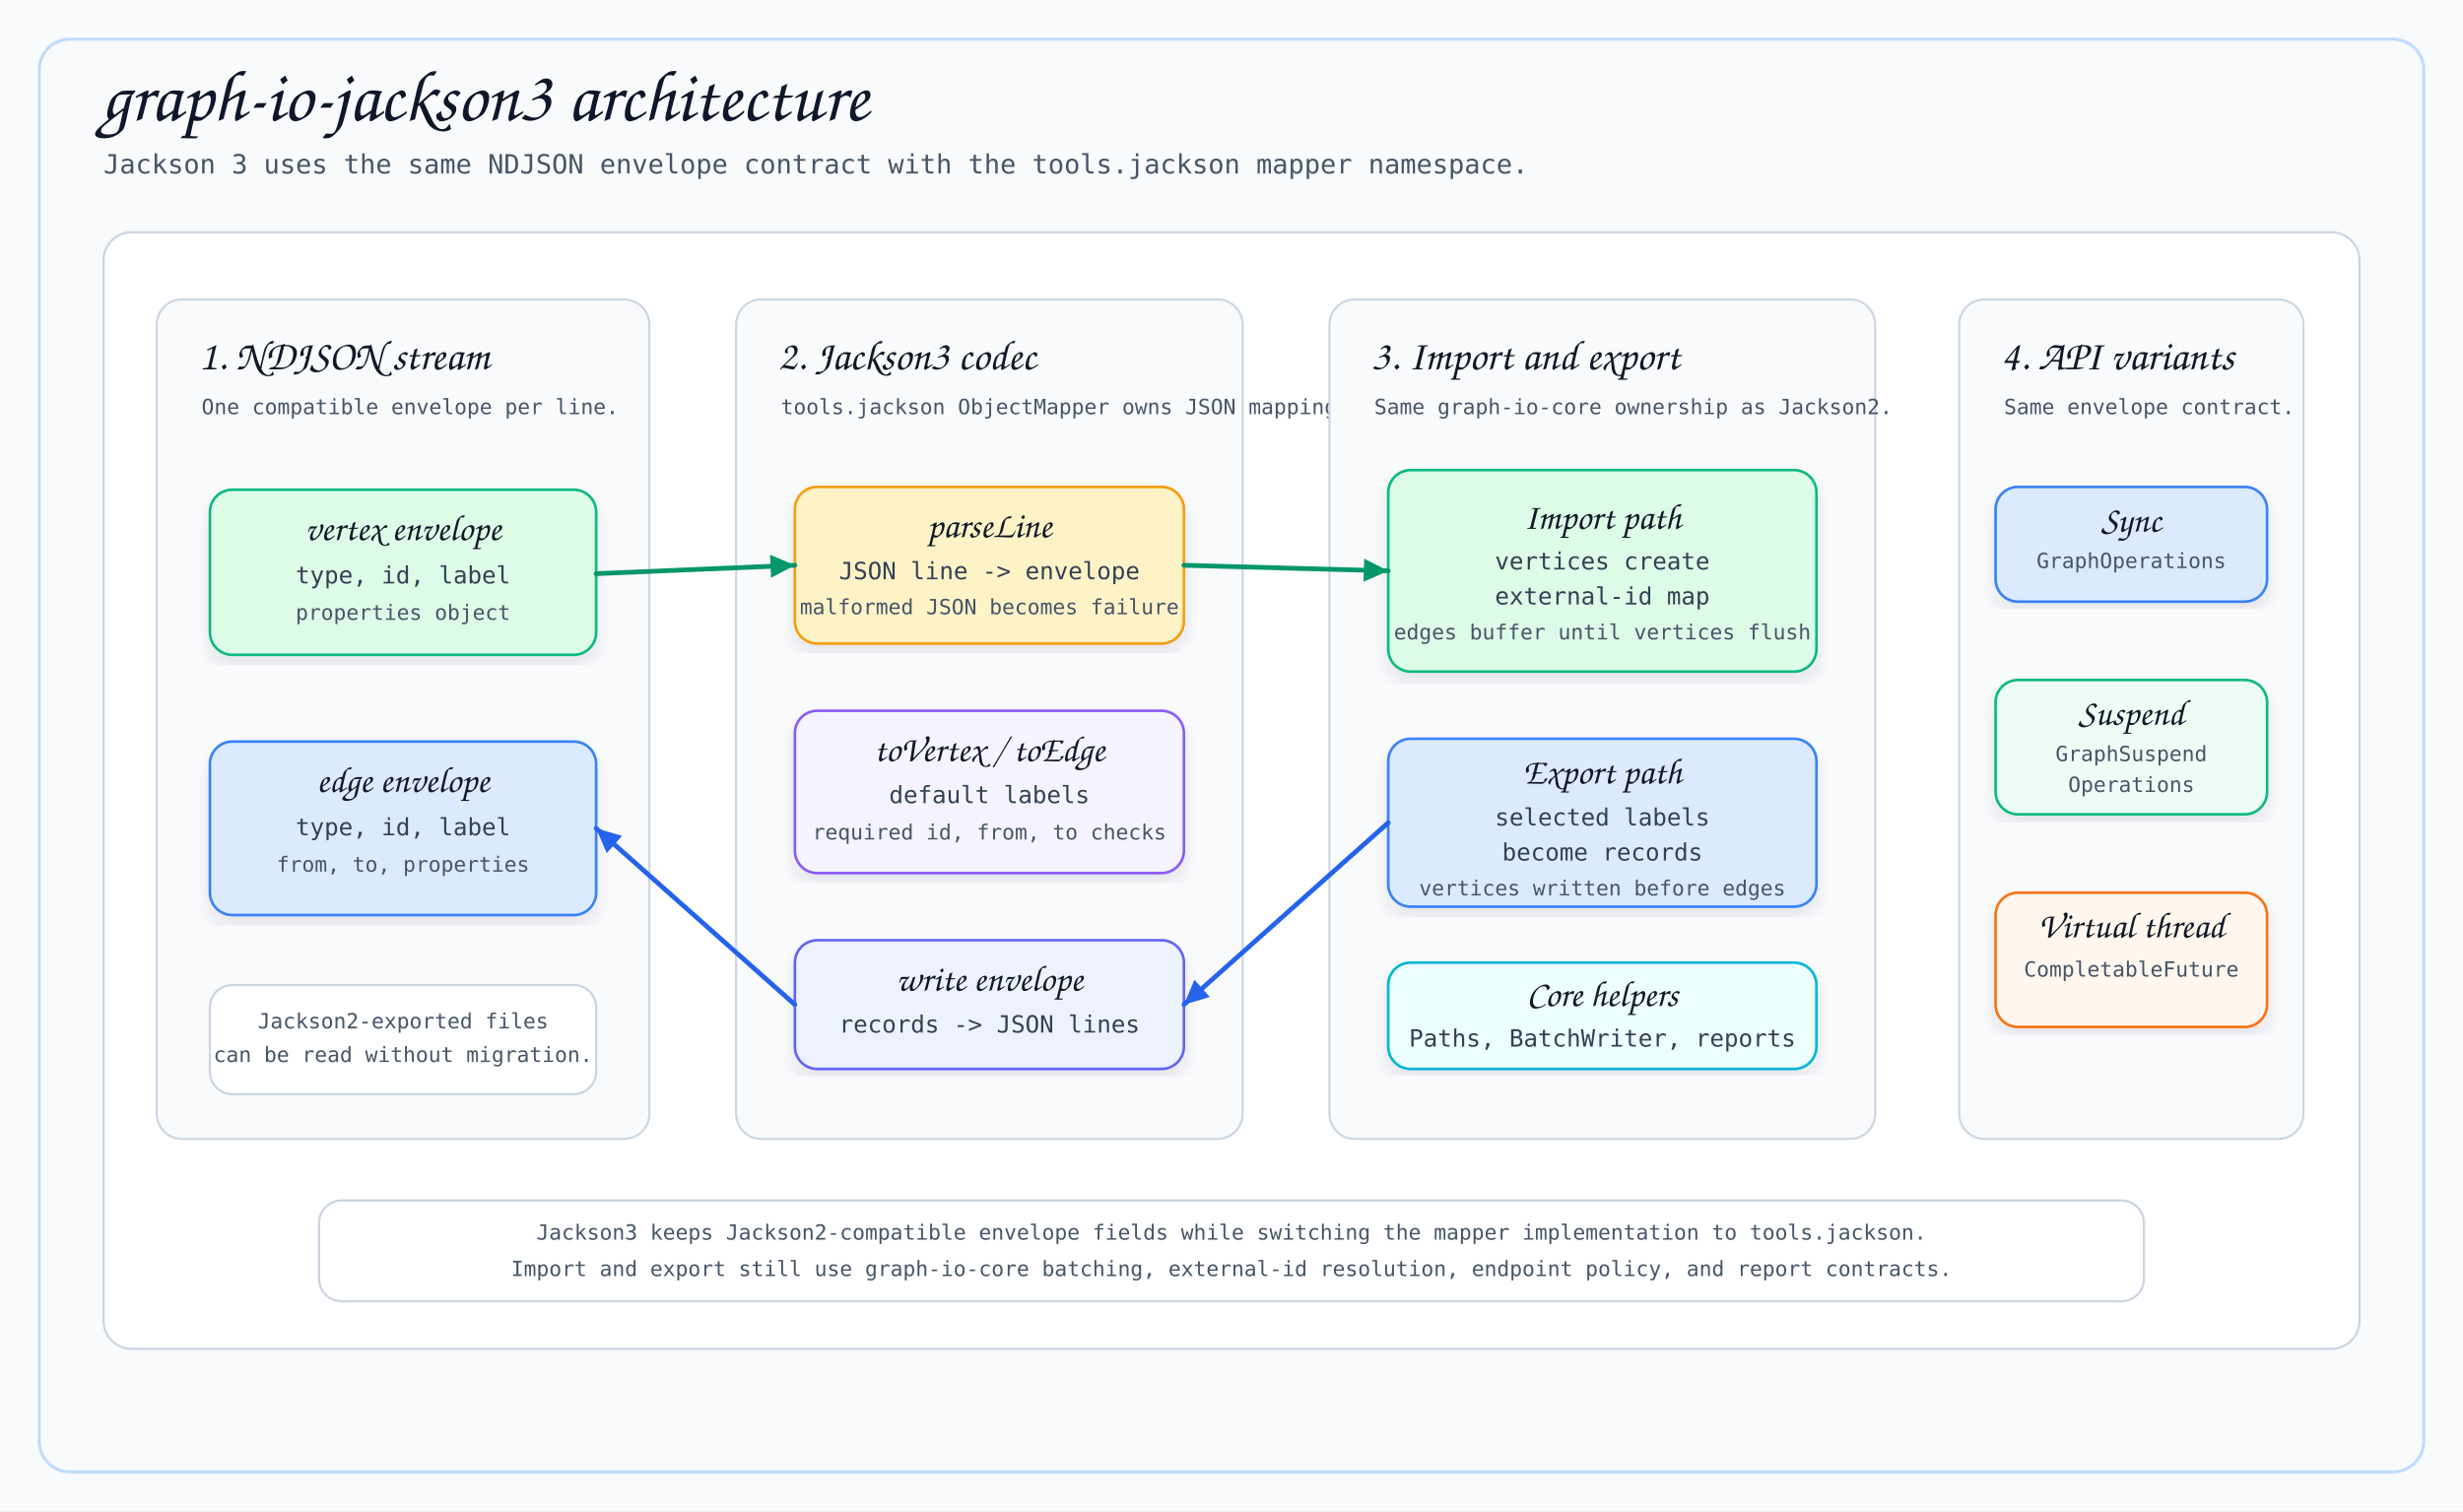
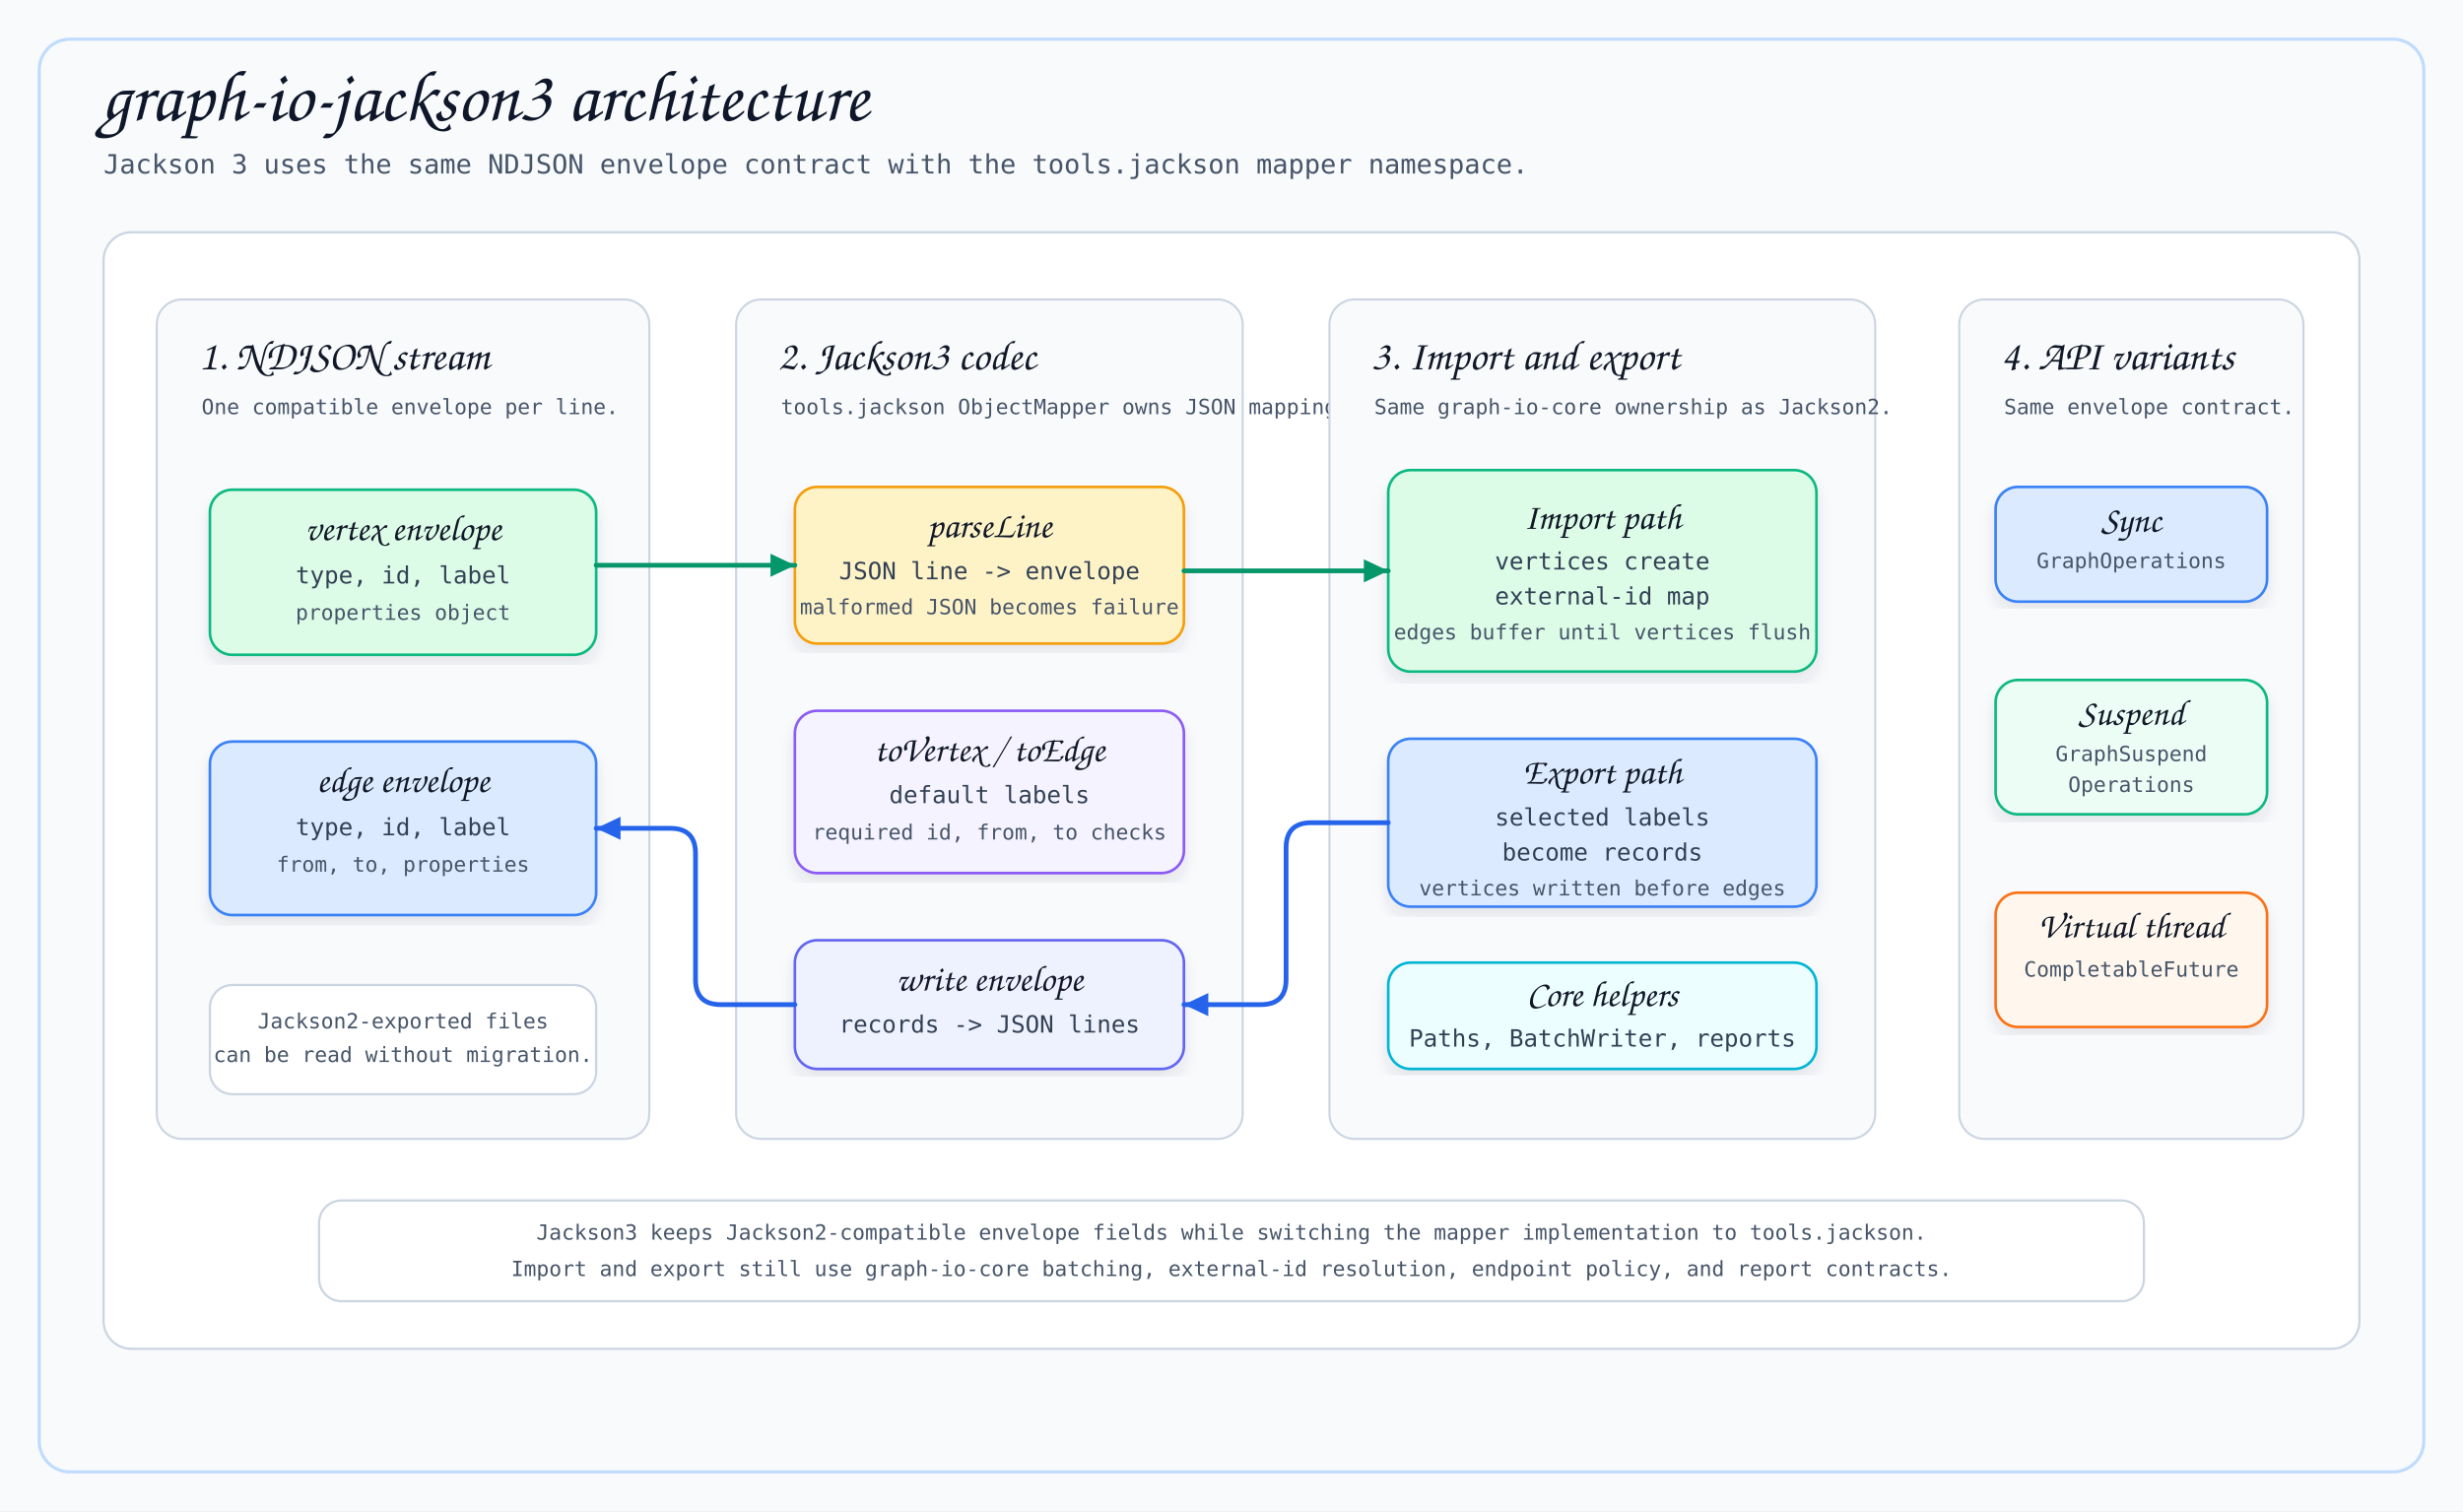
<svg xmlns="http://www.w3.org/2000/svg" width="1760" height="1080" viewBox="0 0 1760 1080">
  <defs>
    <filter id="shadow" x="-6%" y="-6%" width="112%" height="112%">
      <feDropShadow dx="0" dy="7" stdDeviation="5" flood-color="#334155" flood-opacity="0.10" />
    </filter>
    <marker id="arrow-green" viewBox="0 0 24 24" refX="22" refY="12" markerWidth="22" markerHeight="22" markerUnits="userSpaceOnUse" orient="auto">
      <path d="M 3 3 L 22 12 L 3 21 Z" fill="#059669" />
    </marker>
    <marker id="arrow-blue" viewBox="0 0 24 24" refX="22" refY="12" markerWidth="22" markerHeight="22" markerUnits="userSpaceOnUse" orient="auto">
      <path d="M 3 3 L 22 12 L 3 21 Z" fill="#2563EB" />
    </marker>
  </defs>
  <style>
    .title { font-family: 'Architects Daughter', cursive; font-size: 52px; fill: #0F172A; }
    .subtitle { font-family: 'Comic Mono', monospace; font-size: 19px; fill: #475569; }
    .section { font-family: 'Architects Daughter', cursive; font-size: 30px; fill: #111827; }
    .cardTitle { font-family: 'Architects Daughter', cursive; font-size: 26px; fill: #111827; }
    .body { font-family: 'Comic Mono', monospace; font-size: 17px; fill: #334155; }
    .small { font-family: 'Comic Mono', monospace; font-size: 15px; fill: #475569; }
    .panel { fill: #FFFFFF; stroke: #CBD5E1; stroke-width: 1.6; }
    .lane { fill: #F8FAFC; stroke: #CBD5E1; stroke-width: 1.5; }
    .card { filter: url(#shadow); }
    .import { fill: none; stroke: #059669; stroke-width: 3.4; stroke-linecap: round; stroke-linejoin: round; marker-end: url(#arrow-green); }
    .export { fill: none; stroke: #2563EB; stroke-width: 3.4; stroke-linecap: round; stroke-linejoin: round; marker-end: url(#arrow-blue); }
  </style>
  <rect x="0" y="0" width="1760" height="1080" fill="#F8FAFC" />
  <rect x="28" y="28" width="1704" height="1024" rx="22" fill="none" stroke="#BFDBFE" stroke-width="2.2" />
  <text x="72" y="86" class="title">graph-io-jackson3 architecture</text>
  <text x="74" y="124" class="subtitle">Jackson 3 uses the same NDJSON envelope contract with the tools.jackson mapper namespace.</text>
  <rect x="74" y="166" width="1612" height="798" rx="20" class="panel" />
  <rect x="112" y="214" width="352" height="600" rx="18" class="lane" />
  <text x="142" y="264" class="section">1. NDJSON stream</text>
  <text x="144" y="296" class="small">One compatible envelope per line.</text>
  <rect x="150" y="350" width="276" height="118" rx="16" fill="#DCFCE7" stroke="#10B981" stroke-width="1.9" class="card" />
  <text x="288" y="386" text-anchor="middle" class="cardTitle">vertex envelope</text>
  <text x="288" y="417" text-anchor="middle" class="body">type, id, label</text>
  <text x="288" y="443" text-anchor="middle" class="small">properties object</text>
  <rect x="150" y="530" width="276" height="124" rx="16" fill="#DBEAFE" stroke="#3B82F6" stroke-width="1.9" class="card" />
  <text x="288" y="566" text-anchor="middle" class="cardTitle">edge envelope</text>
  <text x="288" y="597" text-anchor="middle" class="body">type, id, label</text>
  <text x="288" y="623" text-anchor="middle" class="small">from, to, properties</text>
  <rect x="150" y="704" width="276" height="78" rx="16" fill="#FFFFFF" stroke="#CBD5E1" stroke-width="1.6" />
  <text x="288" y="735" text-anchor="middle" class="small">Jackson2-exported files</text>
  <text x="288" y="759" text-anchor="middle" class="small">can be read without migration.</text>
  <rect x="526" y="214" width="362" height="600" rx="18" class="lane" />
  <text x="556" y="264" class="section">2. Jackson3 codec</text>
  <text x="558" y="296" class="small">tools.jackson ObjectMapper owns JSON mapping.</text>
  <rect x="568" y="348" width="278" height="112" rx="16" fill="#FEF3C7" stroke="#F59E0B" stroke-width="1.9" class="card" />
  <text x="707" y="384" text-anchor="middle" class="cardTitle">parseLine</text>
  <text x="707" y="414" text-anchor="middle" class="body">JSON line -&gt; envelope</text>
  <text x="707" y="439" text-anchor="middle" class="small">malformed JSON becomes failure</text>
  <rect x="568" y="508" width="278" height="116" rx="16" fill="#F5F3FF" stroke="#8B5CF6" stroke-width="1.9" class="card" />
  <text x="707" y="544" text-anchor="middle" class="cardTitle">toVertex / toEdge</text>
  <text x="707" y="574" text-anchor="middle" class="body">default labels</text>
  <text x="707" y="600" text-anchor="middle" class="small">required id, from, to checks</text>
  <rect x="568" y="672" width="278" height="92" rx="16" fill="#EEF2FF" stroke="#6366F1" stroke-width="1.9" class="card" />
  <text x="707" y="708" text-anchor="middle" class="cardTitle">write envelope</text>
  <text x="707" y="738" text-anchor="middle" class="body">records -&gt; JSON lines</text>
  <rect x="950" y="214" width="390" height="600" rx="18" class="lane" />
  <text x="980" y="264" class="section">3. Import and export</text>
  <text x="982" y="296" class="small">Same graph-io-core ownership as Jackson2.</text>
  <rect x="992" y="336" width="306" height="144" rx="16" fill="#DCFCE7" stroke="#10B981" stroke-width="1.9" class="card" />
  <text x="1145" y="378" text-anchor="middle" class="cardTitle">Import path</text>
  <text x="1145" y="407" text-anchor="middle" class="body">vertices create</text>
  <text x="1145" y="432" text-anchor="middle" class="body">external-id map</text>
  <text x="1145" y="457" text-anchor="middle" class="small">edges buffer until vertices flush</text>
  <rect x="992" y="528" width="306" height="120" rx="16" fill="#DBEAFE" stroke="#3B82F6" stroke-width="1.9" class="card" />
  <text x="1145" y="560" text-anchor="middle" class="cardTitle">Export path</text>
  <text x="1145" y="590" text-anchor="middle" class="body">selected labels</text>
  <text x="1145" y="615" text-anchor="middle" class="body">become records</text>
  <text x="1145" y="640" text-anchor="middle" class="small">vertices written before edges</text>
  <rect x="992" y="688" width="306" height="76" rx="16" fill="#ECFEFF" stroke="#06B6D4" stroke-width="1.9" class="card" />
  <text x="1145" y="719" text-anchor="middle" class="cardTitle">Core helpers</text>
  <text x="1145" y="748" text-anchor="middle" class="body">Paths, BatchWriter, reports</text>
  <rect x="1400" y="214" width="246" height="600" rx="18" class="lane" />
  <text x="1430" y="264" class="section">4. API variants</text>
  <text x="1432" y="296" class="small">Same envelope contract.</text>
  <rect x="1426" y="348" width="194" height="82" rx="16" fill="#DBEAFE" stroke="#3B82F6" stroke-width="1.9" class="card" />
  <text x="1523" y="380" text-anchor="middle" class="cardTitle">Sync</text>
  <text x="1523" y="406" text-anchor="middle" class="small">GraphOperations</text>
  <rect x="1426" y="486" width="194" height="96" rx="16" fill="#ECFDF5" stroke="#10B981" stroke-width="1.9" class="card" />
  <text x="1523" y="518" text-anchor="middle" class="cardTitle">Suspend</text>
  <text x="1523" y="544" text-anchor="middle" class="small">GraphSuspend</text>
  <text x="1523" y="566" text-anchor="middle" class="small">Operations</text>
  <rect x="1426" y="638" width="194" height="96" rx="16" fill="#FFF7ED" stroke="#F97316" stroke-width="1.9" class="card" />
  <text x="1523" y="670" text-anchor="middle" class="cardTitle">Virtual thread</text>
  <text x="1523" y="698" text-anchor="middle" class="small">CompletableFuture</text>
-   <path d="M 426 410 L 568 404" class="import" />
-   <path d="M 846 404 L 992 408" class="import" />
-   <path d="M 992 588 L 846 718" class="export" />
-   <path d="M 568 718 L 426 592" class="export" />
+   <path d="M 426 404 L 568 404" class="import" />
+   <path d="M 846 408 L 992 408" class="import" />
+   <path d="M 992 588 L 937 588 Q 919 588 919 606 L 919 700 Q 919 718 901 718 L 846 718" class="export" />
+   <path d="M 568 718 L 515 718 Q 497 718 497 700 L 497 610 Q 497 592 479 592 L 426 592" class="export" />
  <rect x="228" y="858" width="1304" height="72" rx="16" fill="#FFFFFF" stroke="#CBD5E1" stroke-width="1.6" />
  <text x="880" y="886" text-anchor="middle" class="small">Jackson3 keeps Jackson2-compatible envelope fields while switching the mapper implementation to tools.jackson.</text>
  <text x="880" y="912" text-anchor="middle" class="small">Import and export still use graph-io-core batching, external-id resolution, endpoint policy, and report contracts.</text>
</svg>
